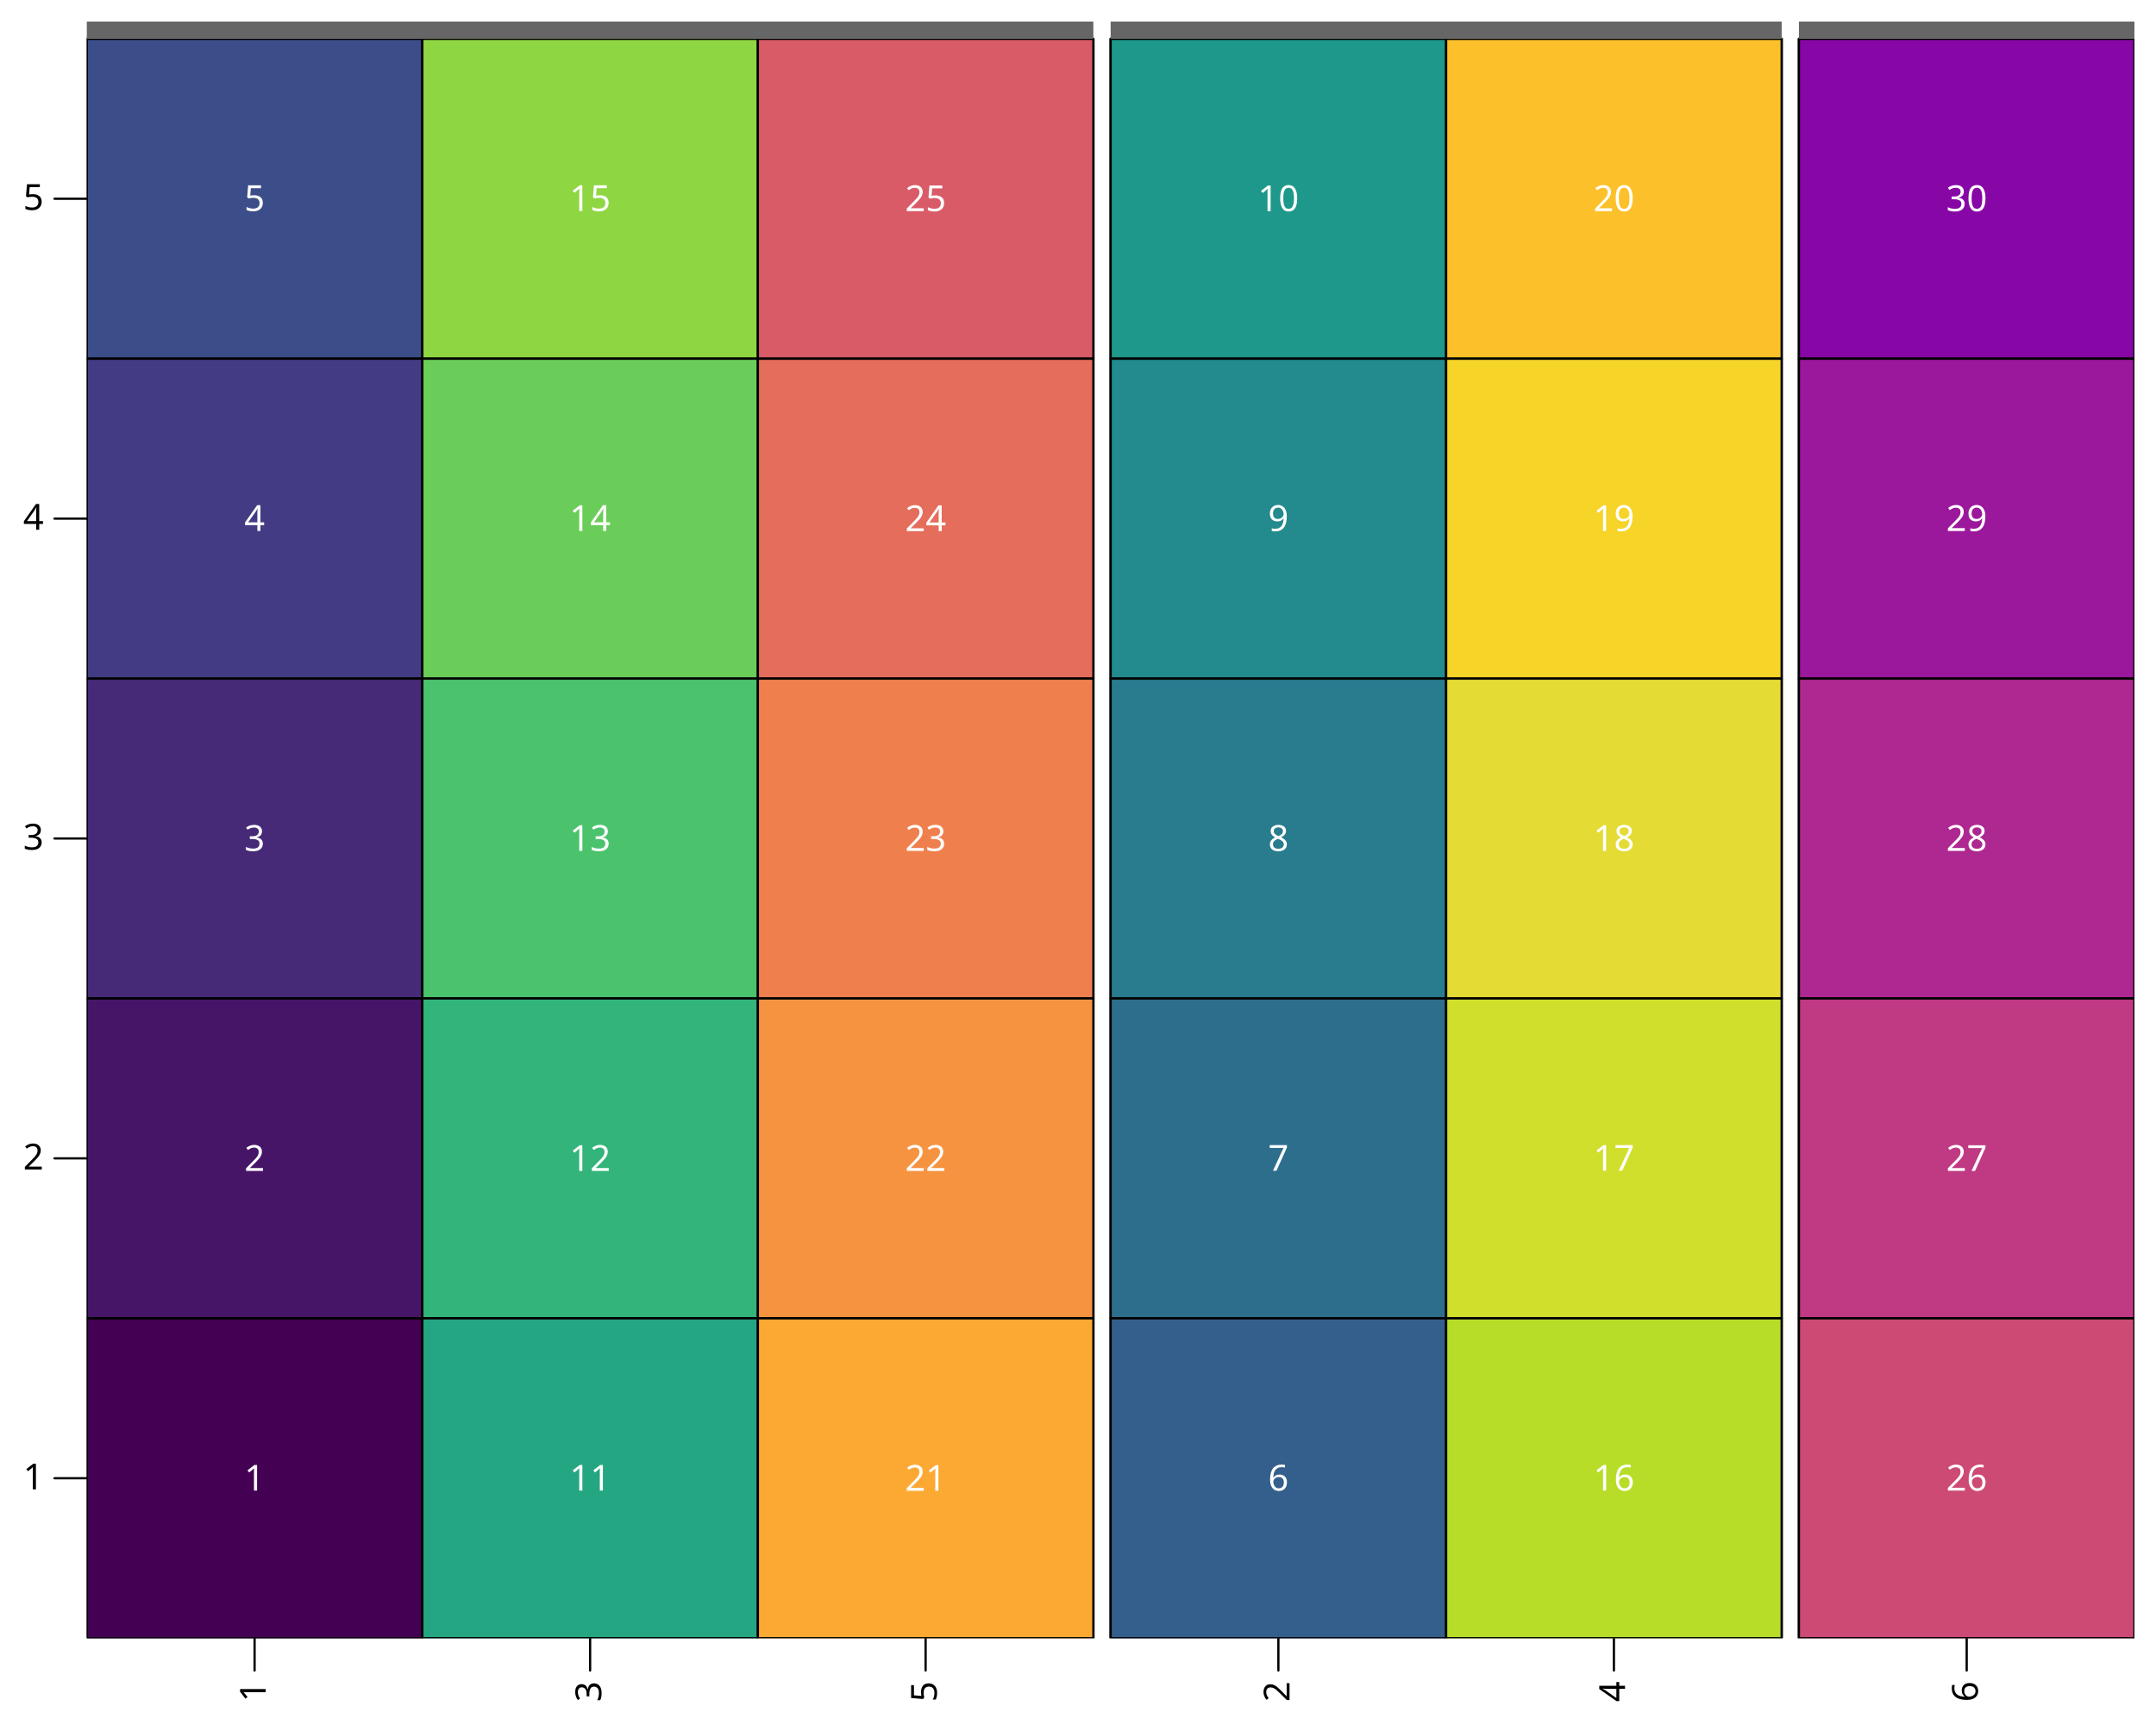
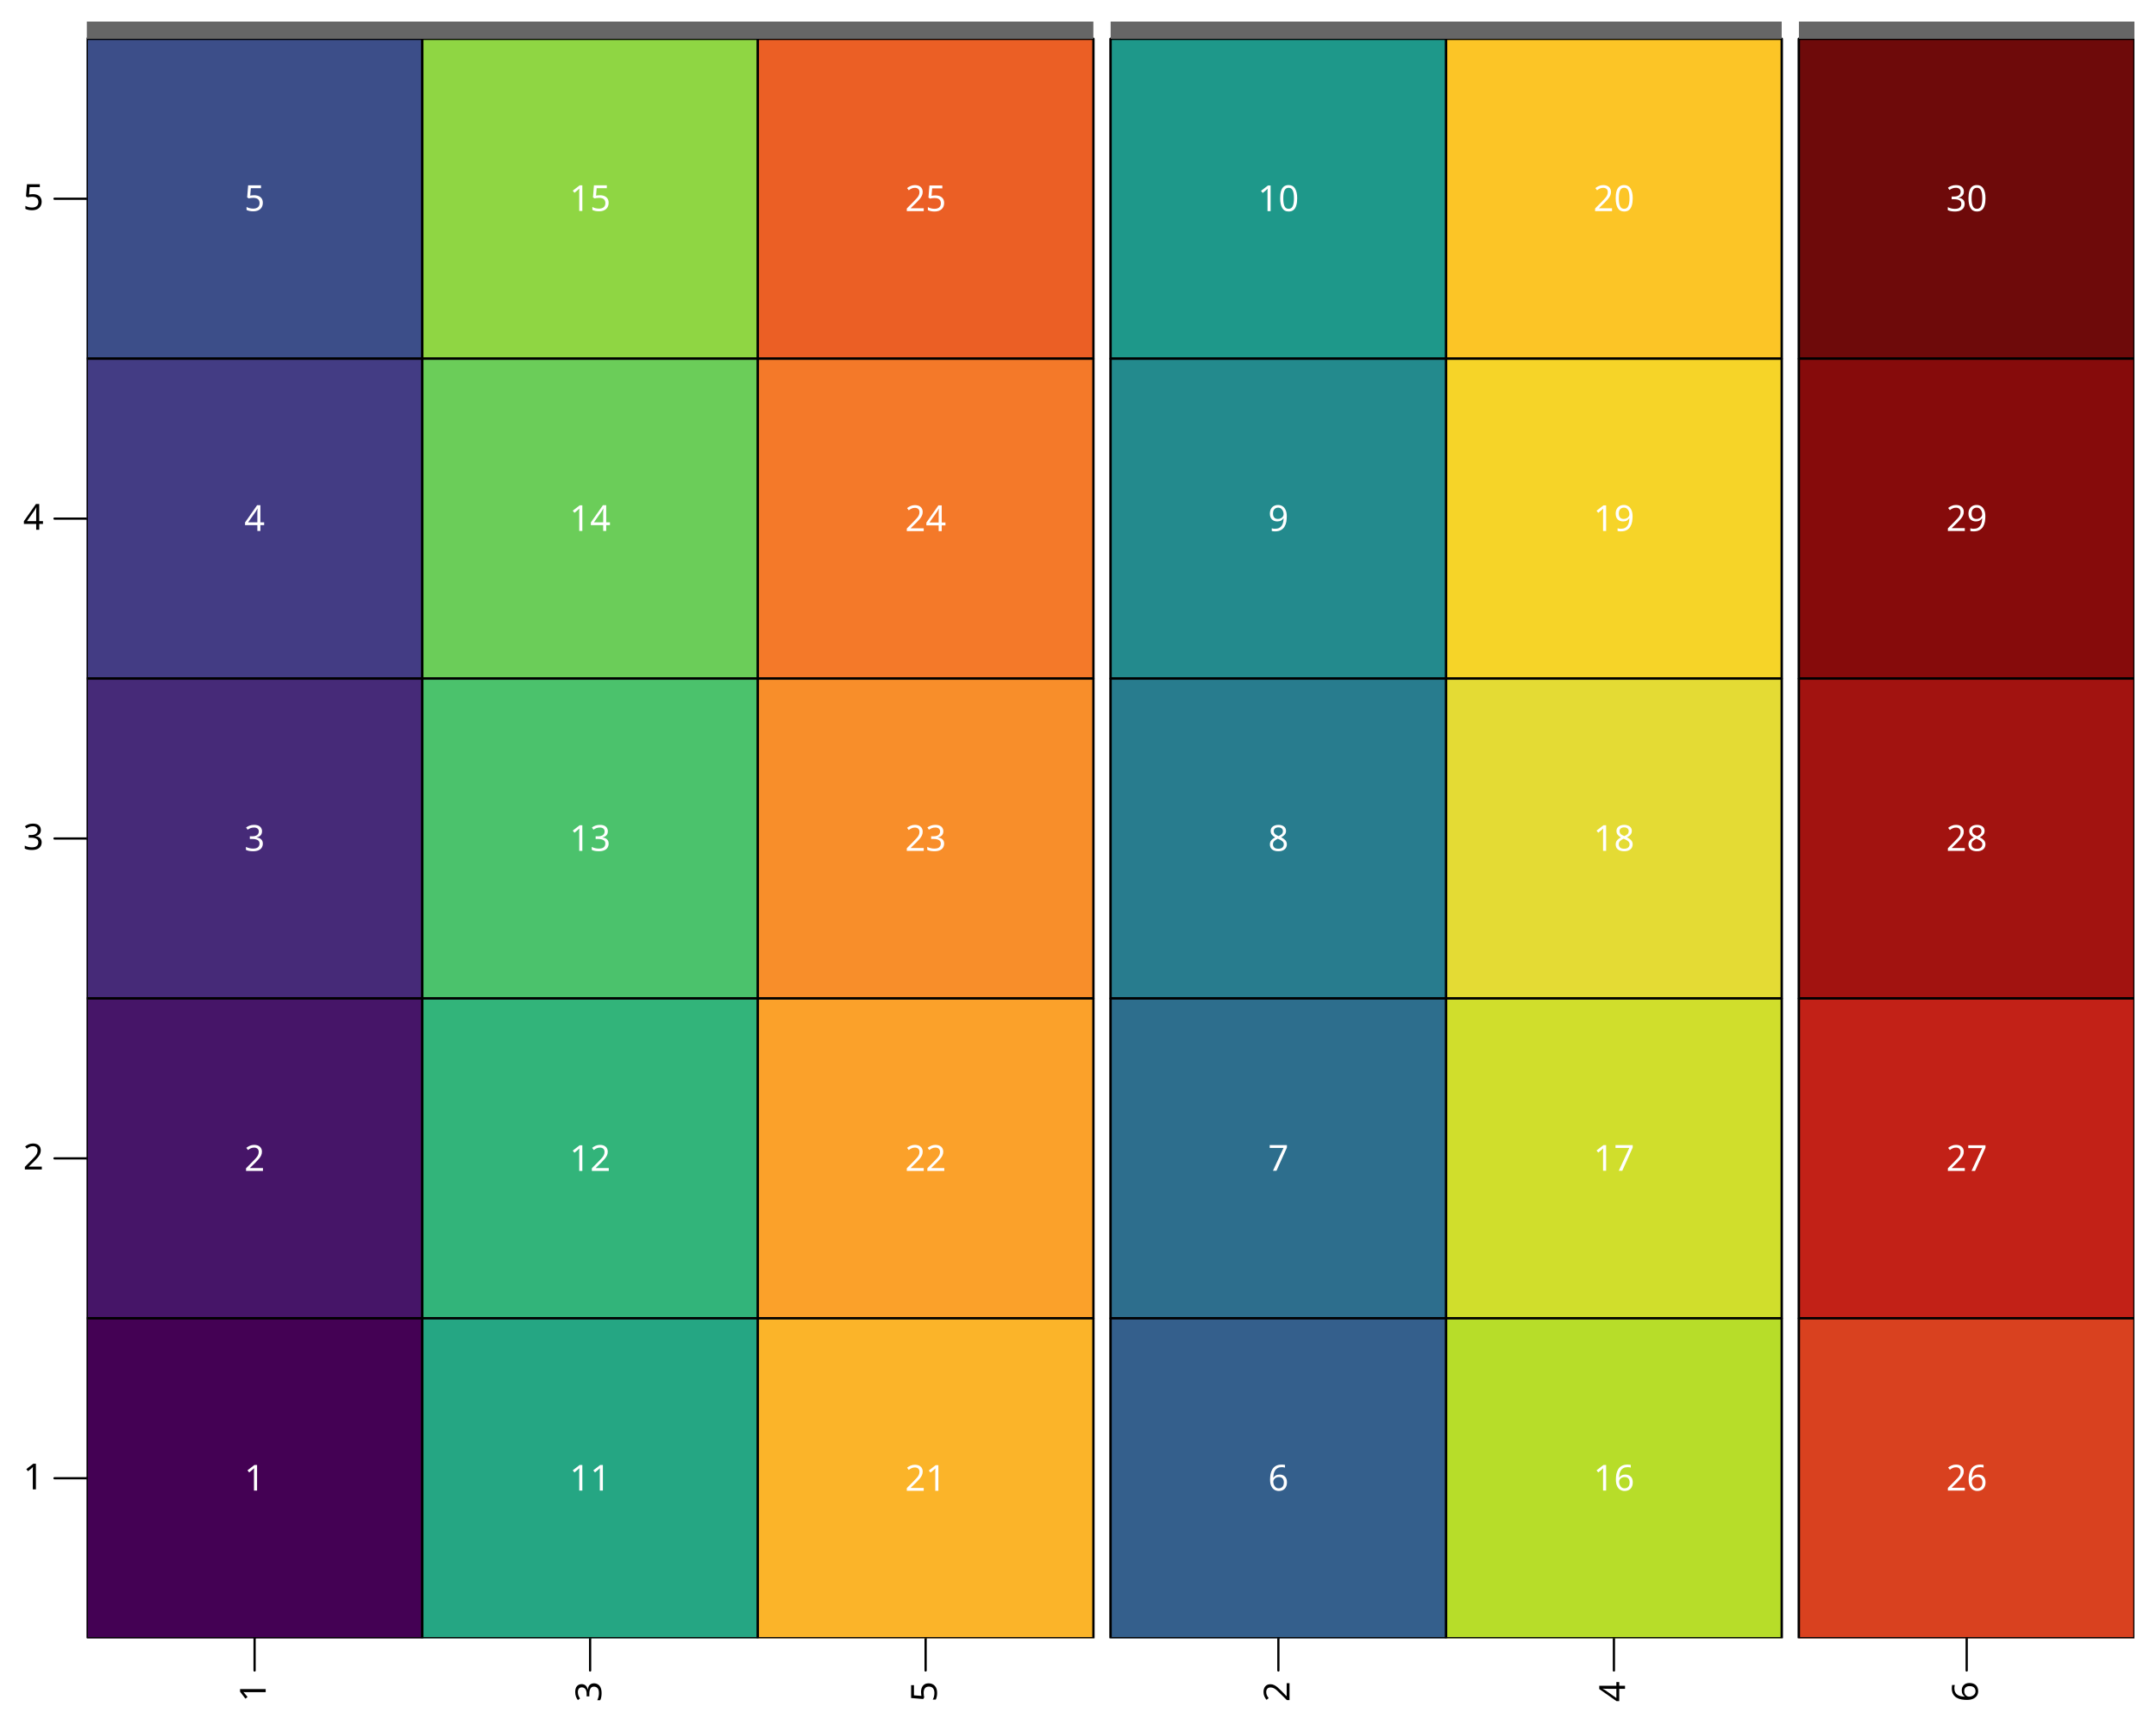
<svg xmlns="http://www.w3.org/2000/svg" class="svglite" data-engine-version="2.0" width="720.00pt" height="576.00pt" viewBox="0 0 720.00 576.00">
  <defs>
    <style type="text/css">
    .svglite line, .svglite polyline, .svglite polygon, .svglite path, .svglite rect, .svglite circle {
      fill: none;
      stroke: #000000;
      stroke-linecap: round;
      stroke-linejoin: round;
      stroke-miterlimit: 10.00;
    }
  </style>
  </defs>
  <rect width="100%" height="100%" style="stroke: none; fill: #FFFFFF;" />
  <defs>
    <clipPath id="cpMC4wMHw3MjAuMDB8MC4wMHw1NzYuMDA=">
      <rect x="0.00" y="0.00" width="720.00" height="576.00" />
    </clipPath>
  </defs>
  <g clip-path="url(#cpMC4wMHw3MjAuMDB8MC4wMHw1NzYuMDA=)">
    <line x1="85.02" y1="547.01" x2="85.02" y2="547.01" style="stroke-width: 0.75;" />
    <line x1="85.02" y1="547.01" x2="85.02" y2="557.80" style="stroke-width: 0.75;" />
    <text transform="translate(88.73,561.41) rotate(-90)" text-anchor="end" style="font-size: 12.00px; font-family: sans;" textLength="6.67px" lengthAdjust="spacingAndGlyphs">1</text>
    <line x1="197.07" y1="547.01" x2="197.07" y2="547.01" style="stroke-width: 0.75;" />
    <line x1="197.07" y1="547.01" x2="197.07" y2="557.80" style="stroke-width: 0.75;" />
    <text transform="translate(200.78,561.41) rotate(-90)" text-anchor="end" style="font-size: 12.00px; font-family: sans;" textLength="6.67px" lengthAdjust="spacingAndGlyphs">3</text>
    <line x1="309.11" y1="547.01" x2="309.11" y2="547.01" style="stroke-width: 0.75;" />
    <line x1="309.11" y1="547.01" x2="309.11" y2="557.80" style="stroke-width: 0.75;" />
    <text transform="translate(312.83,561.41) rotate(-90)" text-anchor="end" style="font-size: 12.00px; font-family: sans;" textLength="6.67px" lengthAdjust="spacingAndGlyphs">5</text>
    <line x1="426.92" y1="547.01" x2="426.92" y2="547.01" style="stroke-width: 0.75;" />
    <line x1="426.92" y1="547.01" x2="426.92" y2="557.80" style="stroke-width: 0.75;" />
    <text transform="translate(430.64,561.41) rotate(-90)" text-anchor="end" style="font-size: 12.00px; font-family: sans;" textLength="6.67px" lengthAdjust="spacingAndGlyphs">2</text>
    <line x1="538.97" y1="547.01" x2="538.97" y2="547.01" style="stroke-width: 0.75;" />
    <line x1="538.97" y1="547.01" x2="538.97" y2="557.80" style="stroke-width: 0.75;" />
    <text transform="translate(542.68,561.41) rotate(-90)" text-anchor="end" style="font-size: 12.00px; font-family: sans;" textLength="6.67px" lengthAdjust="spacingAndGlyphs">4</text>
    <line x1="656.78" y1="547.01" x2="656.78" y2="547.01" style="stroke-width: 0.75;" />
    <line x1="656.78" y1="547.01" x2="656.78" y2="557.80" style="stroke-width: 0.75;" />
    <text transform="translate(660.49,561.41) rotate(-90)" text-anchor="end" style="font-size: 12.00px; font-family: sans;" textLength="6.67px" lengthAdjust="spacingAndGlyphs">6</text>
    <line x1="28.99" y1="493.60" x2="28.99" y2="493.60" style="stroke-width: 0.75;" />
    <line x1="28.99" y1="493.60" x2="18.20" y2="493.60" style="stroke-width: 0.75;" />
    <text x="14.59" y="497.32" text-anchor="end" style="font-size: 12.00px; font-family: sans;" textLength="6.67px" lengthAdjust="spacingAndGlyphs">1</text>
    <line x1="28.99" y1="386.79" x2="28.99" y2="386.79" style="stroke-width: 0.75;" />
    <line x1="28.99" y1="386.79" x2="18.20" y2="386.79" style="stroke-width: 0.75;" />
    <text x="14.59" y="390.51" text-anchor="end" style="font-size: 12.00px; font-family: sans;" textLength="6.67px" lengthAdjust="spacingAndGlyphs">2</text>
    <line x1="28.99" y1="279.98" x2="28.99" y2="279.98" style="stroke-width: 0.75;" />
    <line x1="28.99" y1="279.98" x2="18.20" y2="279.98" style="stroke-width: 0.75;" />
    <text x="14.59" y="283.70" text-anchor="end" style="font-size: 12.00px; font-family: sans;" textLength="6.67px" lengthAdjust="spacingAndGlyphs">3</text>
    <line x1="28.99" y1="173.17" x2="28.99" y2="173.17" style="stroke-width: 0.75;" />
    <line x1="28.99" y1="173.17" x2="18.20" y2="173.17" style="stroke-width: 0.75;" />
    <text x="14.59" y="176.89" text-anchor="end" style="font-size: 12.00px; font-family: sans;" textLength="6.67px" lengthAdjust="spacingAndGlyphs">4</text>
    <line x1="28.99" y1="66.36" x2="28.99" y2="66.36" style="stroke-width: 0.75;" />
    <line x1="28.99" y1="66.36" x2="18.20" y2="66.36" style="stroke-width: 0.75;" />
    <text x="14.59" y="70.08" text-anchor="end" style="font-size: 12.00px; font-family: sans;" textLength="6.67px" lengthAdjust="spacingAndGlyphs">5</text>
  </g>
  <defs>
    <clipPath id="cpMjguOTl8NzEyLjgwfDcuMjB8NTQ3LjAx">
      <rect x="28.99" y="7.20" width="683.81" height="539.81" />
    </clipPath>
  </defs>
  <g clip-path="url(#cpMjguOTl8NzEyLjgwfDcuMjB8NTQ3LjAx)">
    <rect x="28.99" y="12.96" width="336.14" height="534.05" style="stroke-width: 0.75;" />
    <rect x="370.90" y="12.96" width="224.10" height="534.05" style="stroke-width: 0.75;" />
    <rect x="600.75" y="12.96" width="112.05" height="534.05" style="stroke-width: 0.75;" />
  </g>
  <g clip-path="url(#cpMC4wMHw3MjAuMDB8MC4wMHw1NzYuMDA=)">
</g>
  <g clip-path="url(#cpMjguOTl8NzEyLjgwfDcuMjB8NTQ3LjAx)">
    <rect x="28.99" y="12.96" width="112.05" height="106.81" style="stroke-width: 0.75; fill: #3C4E89;" />
    <rect x="28.99" y="119.77" width="112.05" height="106.81" style="stroke-width: 0.75; fill: #433C84;" />
    <rect x="28.99" y="226.58" width="112.05" height="106.81" style="stroke-width: 0.75; fill: #462A78;" />
    <rect x="28.99" y="333.39" width="112.05" height="106.81" style="stroke-width: 0.75; fill: #461568;" />
    <rect x="28.99" y="440.20" width="112.05" height="106.81" style="stroke-width: 0.75; fill: #440154;" />
    <rect x="141.04" y="12.96" width="112.05" height="106.81" style="stroke-width: 0.75; fill: #8FD643;" />
    <rect x="141.04" y="119.77" width="112.05" height="106.81" style="stroke-width: 0.75; fill: #6BCD59;" />
    <rect x="141.04" y="226.58" width="112.05" height="106.81" style="stroke-width: 0.75; fill: #4BC26C;" />
    <rect x="141.04" y="333.39" width="112.05" height="106.81" style="stroke-width: 0.75; fill: #32B47A;" />
    <rect x="141.04" y="440.20" width="112.05" height="106.81" style="stroke-width: 0.75; fill: #25A683;" />
-     <rect x="253.09" y="12.96" width="112.05" height="106.81" style="stroke-width: 0.75; fill: #D95B68;" />
-     <rect x="253.09" y="119.77" width="112.05" height="106.81" style="stroke-width: 0.75; fill: #E56D5B;" />
-     <rect x="253.09" y="226.58" width="112.05" height="106.81" style="stroke-width: 0.75; fill: #EF804E;" />
-     <rect x="253.09" y="333.39" width="112.05" height="106.81" style="stroke-width: 0.75; fill: #F69341;" />
-     <rect x="253.09" y="440.20" width="112.05" height="106.81" style="stroke-width: 0.75; fill: #FCA934;" />
+     <rect x="253.09" y="12.96" width="112.05" height="106.81" style="stroke-width: 0.75; fill: #EB5F25;" />
+     <rect x="253.09" y="119.77" width="112.05" height="106.81" style="stroke-width: 0.75; fill: #F47929;" />
+     <rect x="253.09" y="226.58" width="112.05" height="106.81" style="stroke-width: 0.75; fill: #F88E2A;" />
+     <rect x="253.09" y="333.39" width="112.05" height="106.81" style="stroke-width: 0.75; fill: #FBA12A;" />
+     <rect x="253.09" y="440.20" width="112.05" height="106.81" style="stroke-width: 0.75; fill: #FBB429;" />
    <rect x="370.90" y="12.96" width="112.05" height="106.81" style="stroke-width: 0.75; fill: #1E988A;" />
    <rect x="370.90" y="119.77" width="112.05" height="106.81" style="stroke-width: 0.75; fill: #238A8D;" />
    <rect x="370.90" y="226.58" width="112.05" height="106.81" style="stroke-width: 0.75; fill: #287C8E;" />
    <rect x="370.90" y="333.39" width="112.05" height="106.81" style="stroke-width: 0.75; fill: #2D6E8D;" />
    <rect x="370.90" y="440.20" width="112.05" height="106.81" style="stroke-width: 0.75; fill: #345F8C;" />
-     <rect x="482.94" y="12.96" width="112.05" height="106.81" style="stroke-width: 0.75; fill: #FCC12A;" />
+     <rect x="482.94" y="12.96" width="112.05" height="106.81" style="stroke-width: 0.75; fill: #FCC526;" />
    <rect x="482.94" y="119.77" width="112.05" height="106.81" style="stroke-width: 0.75; fill: #F6D428;" />
    <rect x="482.94" y="226.58" width="112.05" height="106.81" style="stroke-width: 0.75; fill: #E4DB34;" />
    <rect x="482.94" y="333.39" width="112.05" height="106.81" style="stroke-width: 0.75; fill: #D0DE2C;" />
    <rect x="482.94" y="440.20" width="112.05" height="106.81" style="stroke-width: 0.75; fill: #B7DD29;" />
-     <rect x="600.75" y="12.96" width="112.05" height="106.81" style="stroke-width: 0.75; fill: #8707A6;" />
-     <rect x="600.75" y="119.77" width="112.05" height="106.81" style="stroke-width: 0.75; fill: #9B179C;" />
-     <rect x="600.75" y="226.58" width="112.05" height="106.81" style="stroke-width: 0.75; fill: #AE2891;" />
-     <rect x="600.75" y="333.39" width="112.05" height="106.81" style="stroke-width: 0.75; fill: #BF3983;" />
-     <rect x="600.75" y="440.20" width="112.05" height="106.81" style="stroke-width: 0.75; fill: #CD4A75;" />
+     <rect x="600.75" y="12.96" width="112.05" height="106.81" style="stroke-width: 0.75; fill: #6E0A0A;" />
+     <rect x="600.75" y="119.77" width="112.05" height="106.81" style="stroke-width: 0.75; fill: #860B0B;" />
+     <rect x="600.75" y="226.58" width="112.05" height="106.81" style="stroke-width: 0.75; fill: #A21310;" />
+     <rect x="600.75" y="333.39" width="112.05" height="106.81" style="stroke-width: 0.75; fill: #C22117;" />
+     <rect x="600.75" y="440.20" width="112.05" height="106.81" style="stroke-width: 0.75; fill: #D9411F;" />
    <text x="85.02" y="70.44" text-anchor="middle" style="font-size: 12.00px; fill: #FFFFFF; font-family: sans;" textLength="6.67px" lengthAdjust="spacingAndGlyphs">5</text>
    <text x="85.02" y="177.30" text-anchor="middle" style="font-size: 12.00px; fill: #FFFFFF; font-family: sans;" textLength="6.67px" lengthAdjust="spacingAndGlyphs">4</text>
    <text x="85.02" y="284.12" text-anchor="middle" style="font-size: 12.00px; fill: #FFFFFF; font-family: sans;" textLength="6.67px" lengthAdjust="spacingAndGlyphs">3</text>
    <text x="85.02" y="390.98" text-anchor="middle" style="font-size: 12.00px; fill: #FFFFFF; font-family: sans;" textLength="6.67px" lengthAdjust="spacingAndGlyphs">2</text>
    <text x="85.02" y="497.73" text-anchor="middle" style="font-size: 12.00px; fill: #FFFFFF; font-family: sans;" textLength="6.67px" lengthAdjust="spacingAndGlyphs">1</text>
    <text x="197.07" y="70.44" text-anchor="middle" style="font-size: 12.00px; fill: #FFFFFF; font-family: sans;" textLength="13.35px" lengthAdjust="spacingAndGlyphs">15</text>
    <text x="197.07" y="177.30" text-anchor="middle" style="font-size: 12.00px; fill: #FFFFFF; font-family: sans;" textLength="13.35px" lengthAdjust="spacingAndGlyphs">14</text>
    <text x="197.07" y="284.12" text-anchor="middle" style="font-size: 12.00px; fill: #FFFFFF; font-family: sans;" textLength="13.35px" lengthAdjust="spacingAndGlyphs">13</text>
    <text x="197.07" y="390.98" text-anchor="middle" style="font-size: 12.00px; fill: #FFFFFF; font-family: sans;" textLength="13.35px" lengthAdjust="spacingAndGlyphs">12</text>
    <text x="197.07" y="497.73" text-anchor="middle" style="font-size: 12.00px; fill: #FFFFFF; font-family: sans;" textLength="13.35px" lengthAdjust="spacingAndGlyphs">11</text>
    <text x="309.11" y="70.50" text-anchor="middle" style="font-size: 12.00px; fill: #FFFFFF; font-family: sans;" textLength="13.35px" lengthAdjust="spacingAndGlyphs">25</text>
    <text x="309.11" y="177.36" text-anchor="middle" style="font-size: 12.00px; fill: #FFFFFF; font-family: sans;" textLength="13.35px" lengthAdjust="spacingAndGlyphs">24</text>
    <text x="309.11" y="284.12" text-anchor="middle" style="font-size: 12.00px; fill: #FFFFFF; font-family: sans;" textLength="13.35px" lengthAdjust="spacingAndGlyphs">23</text>
    <text x="309.11" y="390.98" text-anchor="middle" style="font-size: 12.00px; fill: #FFFFFF; font-family: sans;" textLength="13.35px" lengthAdjust="spacingAndGlyphs">22</text>
    <text x="309.11" y="497.79" text-anchor="middle" style="font-size: 12.00px; fill: #FFFFFF; font-family: sans;" textLength="13.35px" lengthAdjust="spacingAndGlyphs">21</text>
    <text x="426.92" y="70.50" text-anchor="middle" style="font-size: 12.00px; fill: #FFFFFF; font-family: sans;" textLength="13.35px" lengthAdjust="spacingAndGlyphs">10</text>
    <text x="426.92" y="177.31" text-anchor="middle" style="font-size: 12.00px; fill: #FFFFFF; font-family: sans;" textLength="6.67px" lengthAdjust="spacingAndGlyphs">9</text>
    <text x="426.92" y="284.12" text-anchor="middle" style="font-size: 12.00px; fill: #FFFFFF; font-family: sans;" textLength="6.67px" lengthAdjust="spacingAndGlyphs">8</text>
    <text x="426.92" y="390.92" text-anchor="middle" style="font-size: 12.00px; fill: #FFFFFF; font-family: sans;" textLength="6.67px" lengthAdjust="spacingAndGlyphs">7</text>
    <text x="426.92" y="497.73" text-anchor="middle" style="font-size: 12.00px; fill: #FFFFFF; font-family: sans;" textLength="6.67px" lengthAdjust="spacingAndGlyphs">6</text>
    <text x="538.97" y="70.50" text-anchor="middle" style="font-size: 12.00px; fill: #FFFFFF; font-family: sans;" textLength="13.35px" lengthAdjust="spacingAndGlyphs">20</text>
    <text x="538.97" y="177.31" text-anchor="middle" style="font-size: 12.00px; fill: #FFFFFF; font-family: sans;" textLength="13.35px" lengthAdjust="spacingAndGlyphs">19</text>
    <text x="538.97" y="284.12" text-anchor="middle" style="font-size: 12.00px; fill: #FFFFFF; font-family: sans;" textLength="13.35px" lengthAdjust="spacingAndGlyphs">18</text>
    <text x="538.97" y="390.92" text-anchor="middle" style="font-size: 12.00px; fill: #FFFFFF; font-family: sans;" textLength="13.35px" lengthAdjust="spacingAndGlyphs">17</text>
    <text x="538.97" y="497.73" text-anchor="middle" style="font-size: 12.00px; fill: #FFFFFF; font-family: sans;" textLength="13.35px" lengthAdjust="spacingAndGlyphs">16</text>
    <text x="656.78" y="70.50" text-anchor="middle" style="font-size: 12.00px; fill: #FFFFFF; font-family: sans;" textLength="13.35px" lengthAdjust="spacingAndGlyphs">30</text>
    <text x="656.78" y="177.31" text-anchor="middle" style="font-size: 12.00px; fill: #FFFFFF; font-family: sans;" textLength="13.35px" lengthAdjust="spacingAndGlyphs">29</text>
    <text x="656.78" y="284.12" text-anchor="middle" style="font-size: 12.00px; fill: #FFFFFF; font-family: sans;" textLength="13.35px" lengthAdjust="spacingAndGlyphs">28</text>
    <text x="656.78" y="390.98" text-anchor="middle" style="font-size: 12.00px; fill: #FFFFFF; font-family: sans;" textLength="13.35px" lengthAdjust="spacingAndGlyphs">27</text>
    <text x="656.78" y="497.73" text-anchor="middle" style="font-size: 12.00px; fill: #FFFFFF; font-family: sans;" textLength="13.35px" lengthAdjust="spacingAndGlyphs">26</text>
    <rect x="28.99" y="7.20" width="336.14" height="5.76" style="stroke-width: 1.50; stroke: none; fill: #666666;" />
    <rect x="370.90" y="7.20" width="224.10" height="5.76" style="stroke-width: 1.50; stroke: none; fill: #666666;" />
    <rect x="600.75" y="7.20" width="112.05" height="5.76" style="stroke-width: 1.50; stroke: none; fill: #666666;" />
  </g>
</svg>
